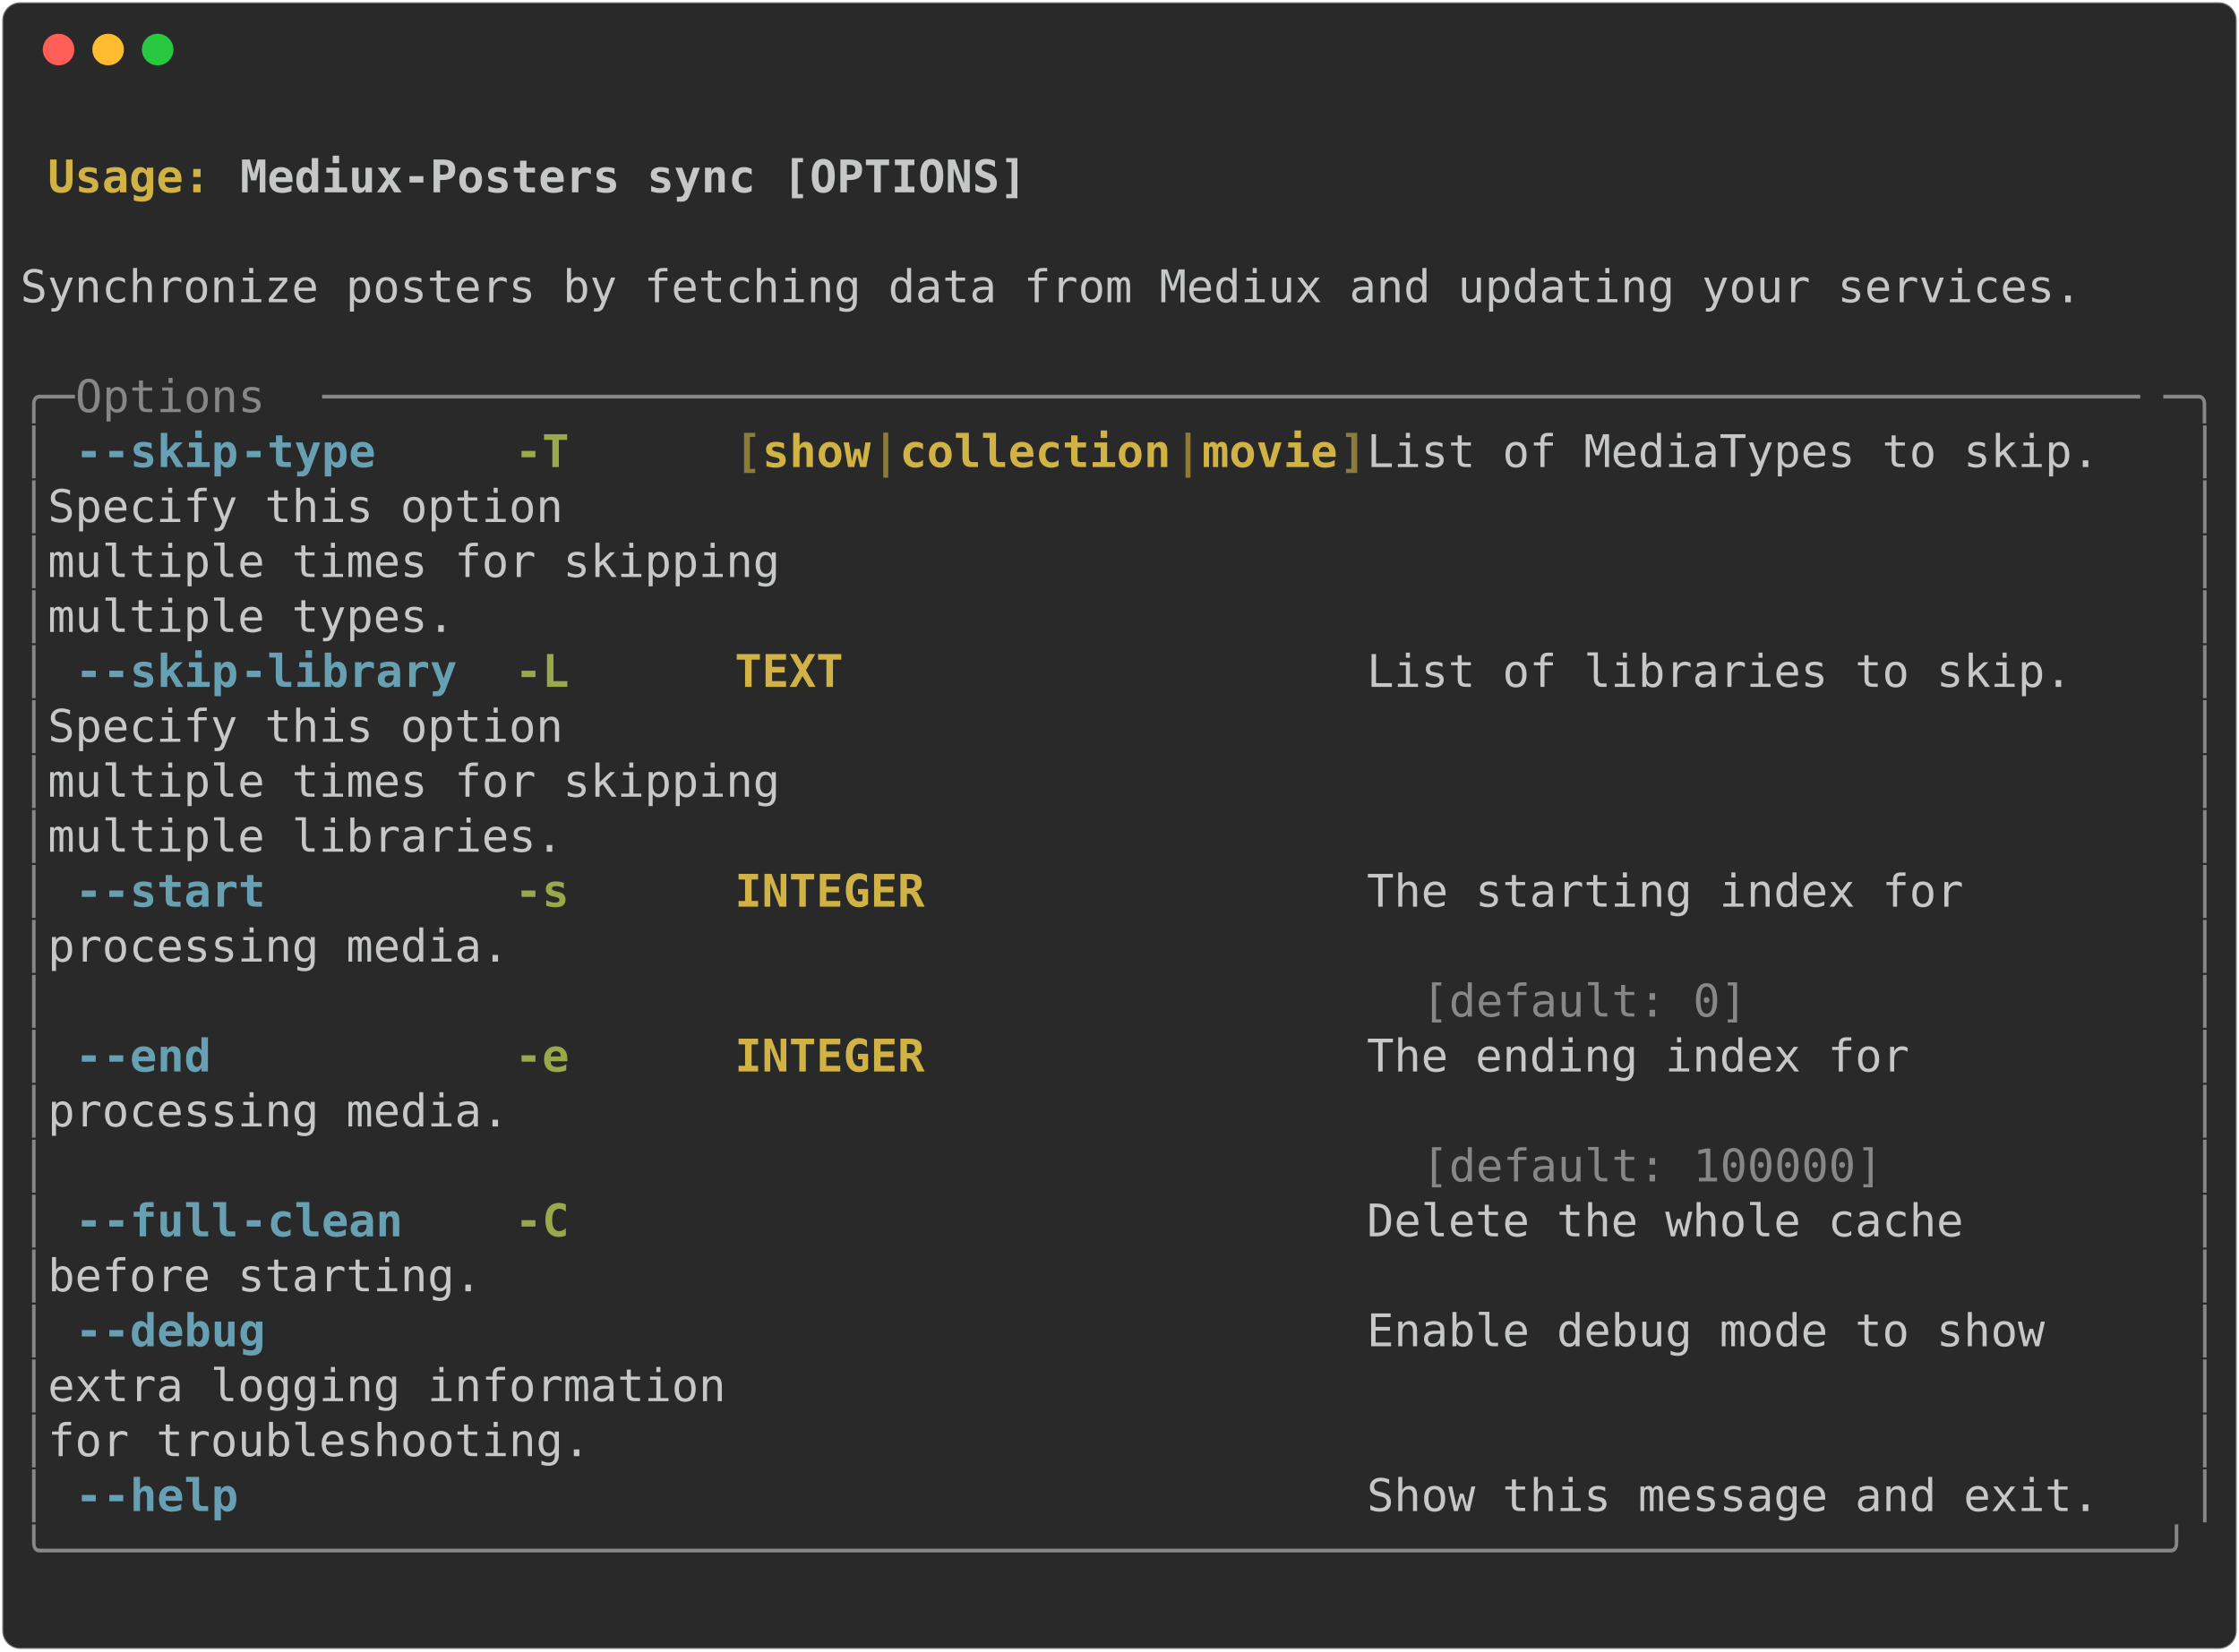
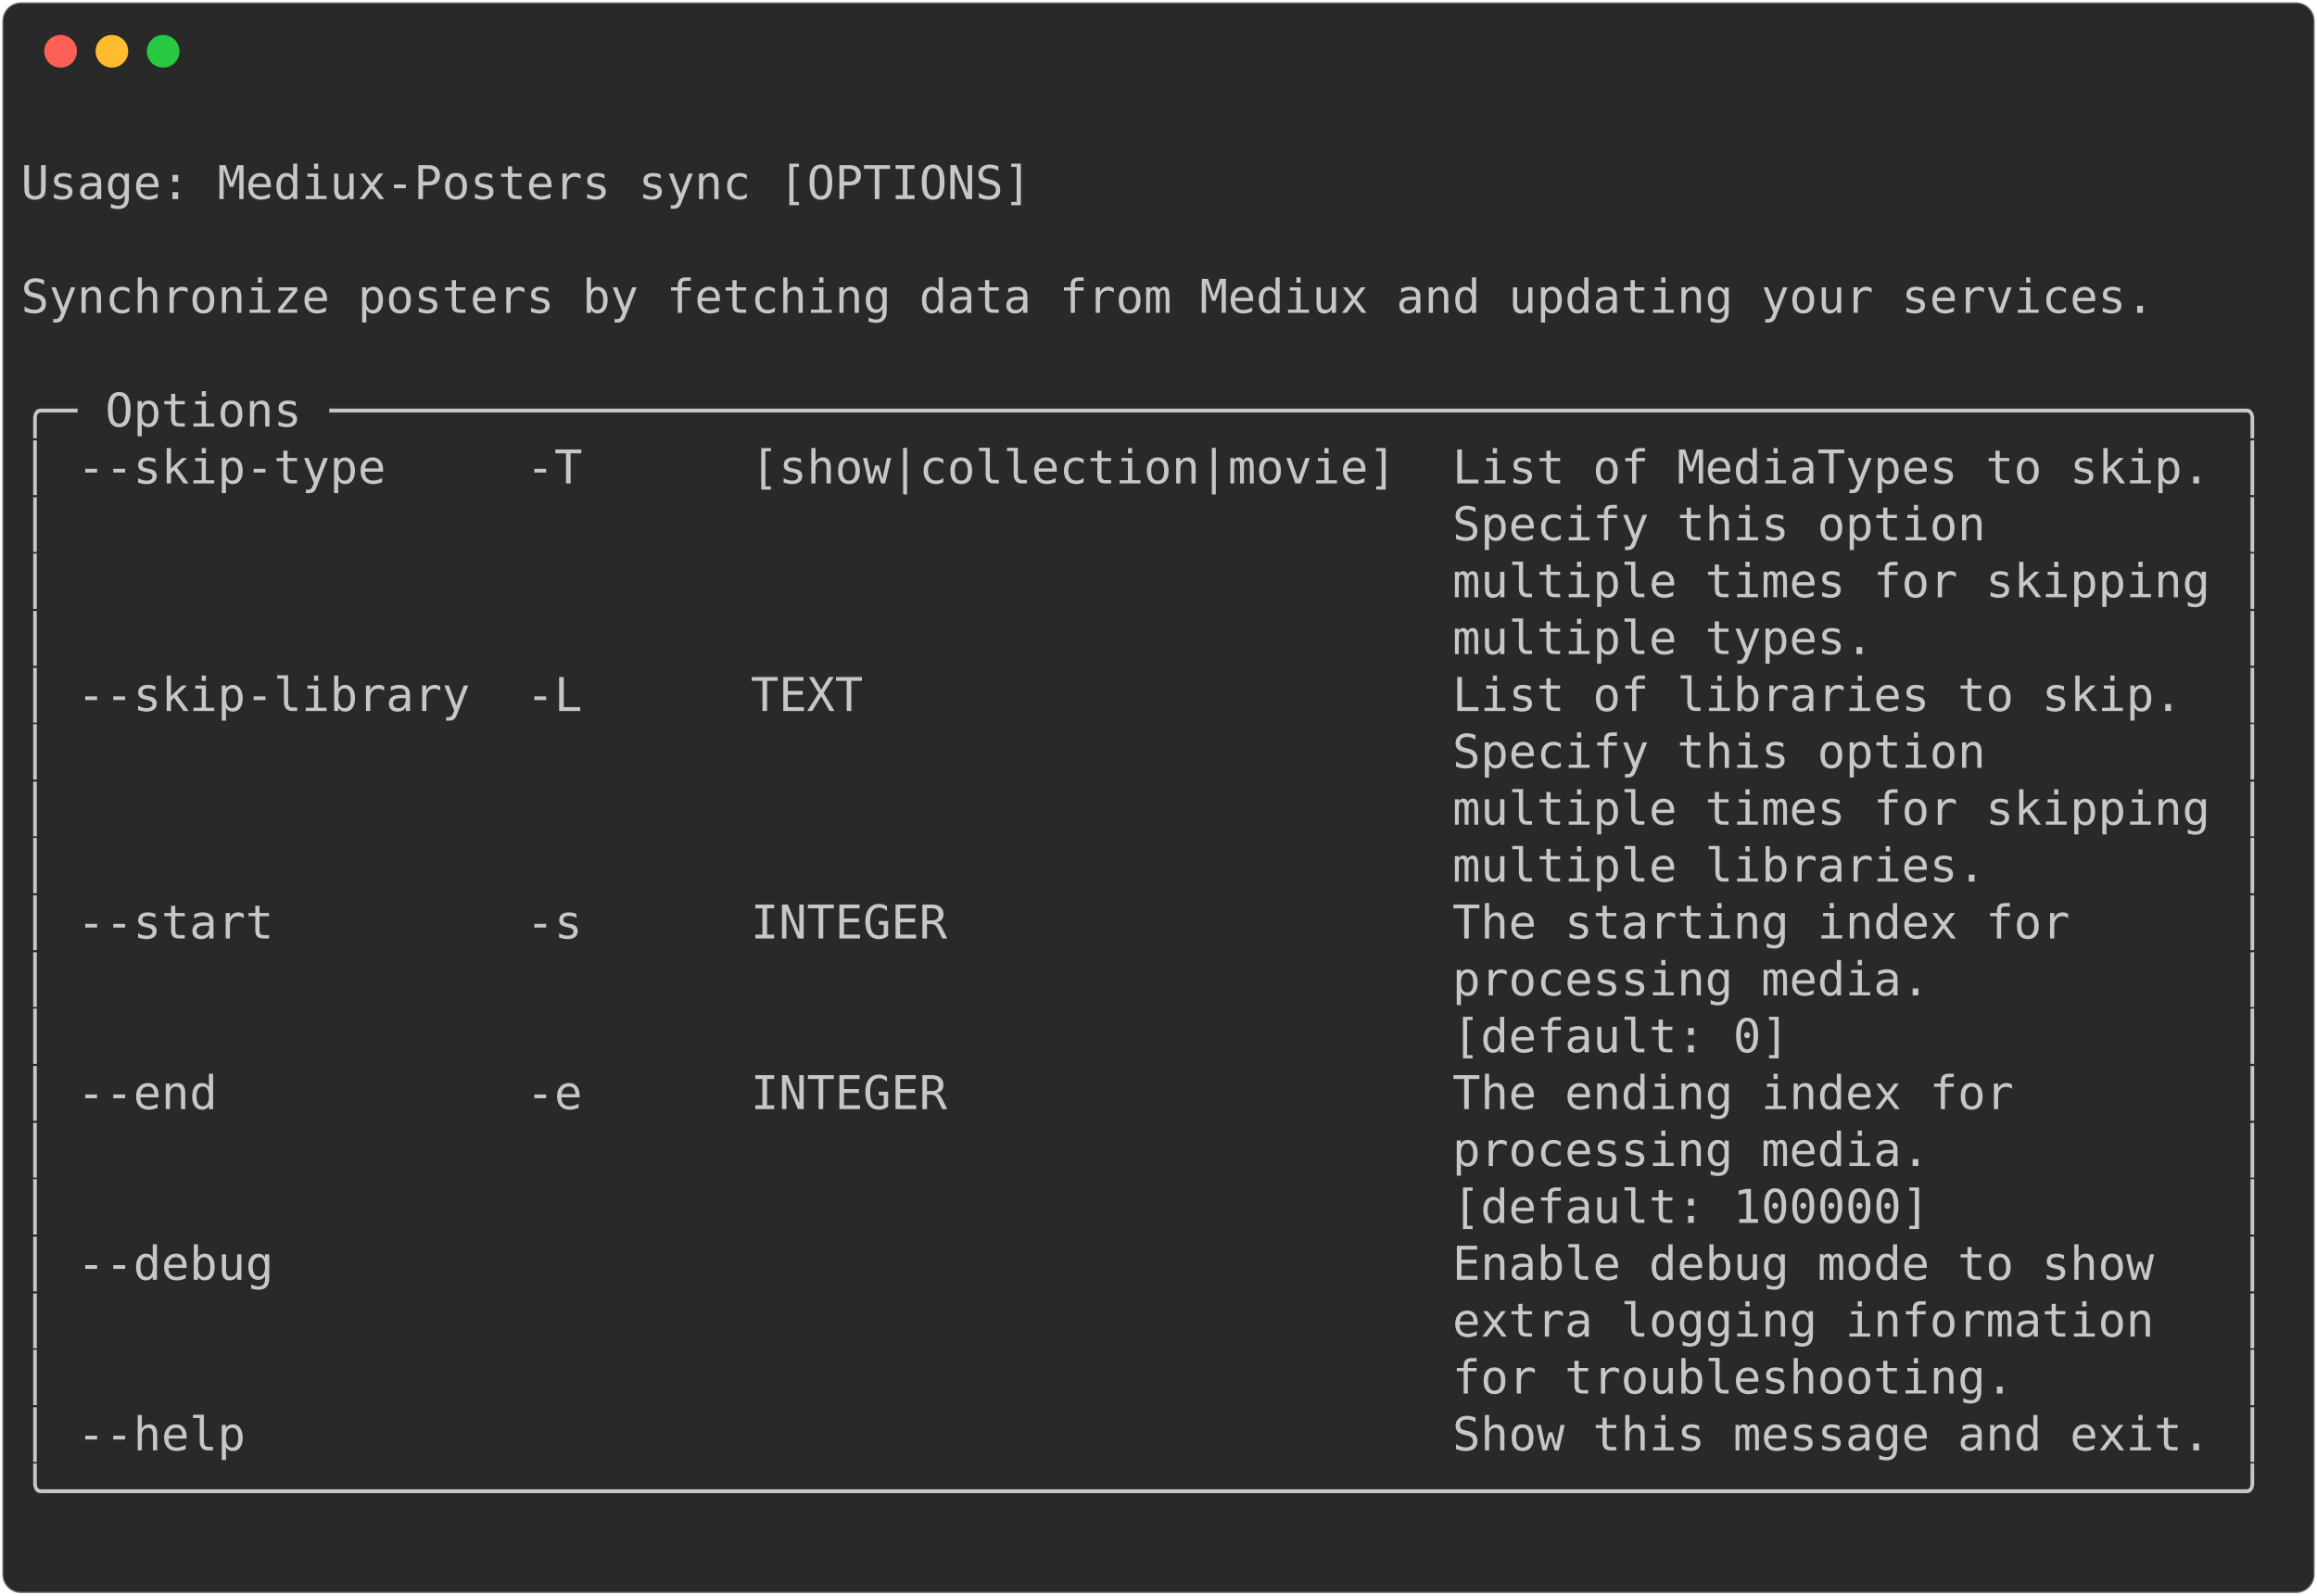
- <svg xmlns="http://www.w3.org/2000/svg" class="rich-terminal" viewBox="0 0 994 733.2">
+ <svg xmlns="http://www.w3.org/2000/svg" class="rich-terminal" viewBox="0 0 994 684.4">
  <style>

    @font-face {
        font-family: "Fira Code";
        src: local("FiraCode-Regular"),
                url("https://cdnjs.cloudflare.com/ajax/libs/firacode/6.2.0/woff2/FiraCode-Regular.woff2") format("woff2"),
                url("https://cdnjs.cloudflare.com/ajax/libs/firacode/6.2.0/woff/FiraCode-Regular.woff") format("woff");
        font-style: normal;
        font-weight: 400;
    }
    @font-face {
        font-family: "Fira Code";
        src: local("FiraCode-Bold"),
                url("https://cdnjs.cloudflare.com/ajax/libs/firacode/6.2.0/woff2/FiraCode-Bold.woff2") format("woff2"),
                url("https://cdnjs.cloudflare.com/ajax/libs/firacode/6.2.0/woff/FiraCode-Bold.woff") format("woff");
        font-style: bold;
        font-weight: 700;
    }

-     .terminal-549082909-matrix {
+     .terminal-1833479684-matrix {
        font-family: Fira Code, monospace;
        font-size: 20px;
        line-height: 24.4px;
        font-variant-east-asian: full-width;
    }

-     .terminal-549082909-title {
+     .terminal-1833479684-title {
        font-size: 18px;
        font-weight: bold;
        font-family: arial;
    }

-     .terminal-549082909-r1 { fill: #c5c8c6;font-weight: bold }
- .terminal-549082909-r2 { fill: #c5c8c6 }
- .terminal-549082909-r3 { fill: #d0b344;font-weight: bold }
- .terminal-549082909-r4 { fill: #868887 }
- .terminal-549082909-r5 { fill: #68a0b3;font-weight: bold }
- .terminal-549082909-r6 { fill: #98a84b;font-weight: bold }
- .terminal-549082909-r7 { fill: #8d7b39;font-weight: bold }
+     .terminal-1833479684-r1 { fill: #c5c8c6 }
    </style>
  <defs>
-     <clipPath id="terminal-549082909-clip-terminal">
-       <rect x="0" y="0" width="975.0" height="682.2" />
-     </clipPath>
-     <clipPath id="terminal-549082909-line-0">
+     <clipPath id="terminal-1833479684-clip-terminal">
+       <rect x="0" y="0" width="975.0" height="633.4" />
+     </clipPath>
+     <clipPath id="terminal-1833479684-line-0">
      <rect x="0" y="1.5" width="976" height="24.65" />
    </clipPath>
-     <clipPath id="terminal-549082909-line-1">
+     <clipPath id="terminal-1833479684-line-1">
      <rect x="0" y="25.9" width="976" height="24.65" />
    </clipPath>
-     <clipPath id="terminal-549082909-line-2">
+     <clipPath id="terminal-1833479684-line-2">
      <rect x="0" y="50.3" width="976" height="24.65" />
    </clipPath>
-     <clipPath id="terminal-549082909-line-3">
+     <clipPath id="terminal-1833479684-line-3">
      <rect x="0" y="74.7" width="976" height="24.65" />
    </clipPath>
-     <clipPath id="terminal-549082909-line-4">
+     <clipPath id="terminal-1833479684-line-4">
      <rect x="0" y="99.1" width="976" height="24.65" />
    </clipPath>
-     <clipPath id="terminal-549082909-line-5">
+     <clipPath id="terminal-1833479684-line-5">
      <rect x="0" y="123.5" width="976" height="24.65" />
    </clipPath>
-     <clipPath id="terminal-549082909-line-6">
+     <clipPath id="terminal-1833479684-line-6">
      <rect x="0" y="147.9" width="976" height="24.65" />
    </clipPath>
-     <clipPath id="terminal-549082909-line-7">
+     <clipPath id="terminal-1833479684-line-7">
      <rect x="0" y="172.3" width="976" height="24.65" />
    </clipPath>
-     <clipPath id="terminal-549082909-line-8">
+     <clipPath id="terminal-1833479684-line-8">
      <rect x="0" y="196.7" width="976" height="24.65" />
    </clipPath>
-     <clipPath id="terminal-549082909-line-9">
+     <clipPath id="terminal-1833479684-line-9">
      <rect x="0" y="221.1" width="976" height="24.65" />
    </clipPath>
-     <clipPath id="terminal-549082909-line-10">
+     <clipPath id="terminal-1833479684-line-10">
      <rect x="0" y="245.5" width="976" height="24.65" />
    </clipPath>
-     <clipPath id="terminal-549082909-line-11">
+     <clipPath id="terminal-1833479684-line-11">
      <rect x="0" y="269.9" width="976" height="24.65" />
    </clipPath>
-     <clipPath id="terminal-549082909-line-12">
+     <clipPath id="terminal-1833479684-line-12">
      <rect x="0" y="294.3" width="976" height="24.65" />
    </clipPath>
-     <clipPath id="terminal-549082909-line-13">
+     <clipPath id="terminal-1833479684-line-13">
      <rect x="0" y="318.7" width="976" height="24.65" />
    </clipPath>
-     <clipPath id="terminal-549082909-line-14">
+     <clipPath id="terminal-1833479684-line-14">
      <rect x="0" y="343.1" width="976" height="24.65" />
    </clipPath>
-     <clipPath id="terminal-549082909-line-15">
+     <clipPath id="terminal-1833479684-line-15">
      <rect x="0" y="367.5" width="976" height="24.65" />
    </clipPath>
-     <clipPath id="terminal-549082909-line-16">
+     <clipPath id="terminal-1833479684-line-16">
      <rect x="0" y="391.9" width="976" height="24.65" />
    </clipPath>
-     <clipPath id="terminal-549082909-line-17">
+     <clipPath id="terminal-1833479684-line-17">
      <rect x="0" y="416.3" width="976" height="24.65" />
    </clipPath>
-     <clipPath id="terminal-549082909-line-18">
+     <clipPath id="terminal-1833479684-line-18">
      <rect x="0" y="440.7" width="976" height="24.65" />
    </clipPath>
-     <clipPath id="terminal-549082909-line-19">
+     <clipPath id="terminal-1833479684-line-19">
      <rect x="0" y="465.1" width="976" height="24.65" />
    </clipPath>
-     <clipPath id="terminal-549082909-line-20">
+     <clipPath id="terminal-1833479684-line-20">
      <rect x="0" y="489.5" width="976" height="24.65" />
    </clipPath>
-     <clipPath id="terminal-549082909-line-21">
+     <clipPath id="terminal-1833479684-line-21">
      <rect x="0" y="513.9" width="976" height="24.65" />
    </clipPath>
-     <clipPath id="terminal-549082909-line-22">
+     <clipPath id="terminal-1833479684-line-22">
      <rect x="0" y="538.3" width="976" height="24.65" />
    </clipPath>
-     <clipPath id="terminal-549082909-line-23">
+     <clipPath id="terminal-1833479684-line-23">
      <rect x="0" y="562.7" width="976" height="24.65" />
    </clipPath>
-     <clipPath id="terminal-549082909-line-24">
+     <clipPath id="terminal-1833479684-line-24">
      <rect x="0" y="587.1" width="976" height="24.65" />
    </clipPath>
-     <clipPath id="terminal-549082909-line-25">
-       <rect x="0" y="611.5" width="976" height="24.65" />
-     </clipPath>
-     <clipPath id="terminal-549082909-line-26">
-       <rect x="0" y="635.9" width="976" height="24.65" />
-     </clipPath>
  </defs>
-   <rect fill="#292929" stroke="rgba(255,255,255,0.35)" stroke-width="1" x="1" y="1" width="992" height="731.2" rx="8" />
+   <rect fill="#292929" stroke="rgba(255,255,255,0.35)" stroke-width="1" x="1" y="1" width="992" height="682.4" rx="8" />
  <g transform="translate(26,22)">
    <circle cx="0" cy="0" r="7" fill="#ff5f57" />
    <circle cx="22" cy="0" r="7" fill="#febc2e" />
    <circle cx="44" cy="0" r="7" fill="#28c840" />
  </g>
-   <g transform="translate(9, 41)" clip-path="url(#terminal-549082909-clip-terminal)">
-     <g class="terminal-549082909-matrix">
-       <text class="terminal-549082909-r2" x="976" y="20" textLength="12.2" clip-path="url(#terminal-549082909-line-0)">
- </text>
-       <text class="terminal-549082909-r3" x="12.2" y="44.4" textLength="85.4" clip-path="url(#terminal-549082909-line-1)">Usage: </text>
-       <text class="terminal-549082909-r1" x="97.6" y="44.4" textLength="353.8" clip-path="url(#terminal-549082909-line-1)">Mediux-Posters sync [OPTIONS]</text>
-       <text class="terminal-549082909-r2" x="976" y="44.4" textLength="12.2" clip-path="url(#terminal-549082909-line-1)">
- </text>
-       <text class="terminal-549082909-r2" x="976" y="68.8" textLength="12.2" clip-path="url(#terminal-549082909-line-2)">
- </text>
-       <text class="terminal-549082909-r2" x="0" y="93.2" textLength="976" clip-path="url(#terminal-549082909-line-3)"> Synchronize posters by fetching data from Mediux and updating your services.   </text>
-       <text class="terminal-549082909-r2" x="976" y="93.2" textLength="12.2" clip-path="url(#terminal-549082909-line-3)">
- </text>
-       <text class="terminal-549082909-r2" x="976" y="117.6" textLength="12.2" clip-path="url(#terminal-549082909-line-4)">
- </text>
-       <text class="terminal-549082909-r4" x="0" y="142" textLength="24.4" clip-path="url(#terminal-549082909-line-5)">╭─</text>
-       <text class="terminal-549082909-r4" x="24.4" y="142" textLength="109.8" clip-path="url(#terminal-549082909-line-5)"> Options </text>
-       <text class="terminal-549082909-r4" x="134.2" y="142" textLength="817.4" clip-path="url(#terminal-549082909-line-5)">───────────────────────────────────────────────────────────────────</text>
-       <text class="terminal-549082909-r4" x="951.6" y="142" textLength="24.4" clip-path="url(#terminal-549082909-line-5)">─╮</text>
-       <text class="terminal-549082909-r2" x="976" y="142" textLength="12.2" clip-path="url(#terminal-549082909-line-5)">
- </text>
-       <text class="terminal-549082909-r4" x="0" y="166.4" textLength="12.2" clip-path="url(#terminal-549082909-line-6)">│</text>
-       <text class="terminal-549082909-r5" x="24.4" y="166.4" textLength="12.2" clip-path="url(#terminal-549082909-line-6)">-</text>
-       <text class="terminal-549082909-r5" x="36.6" y="166.4" textLength="61" clip-path="url(#terminal-549082909-line-6)">-skip</text>
-       <text class="terminal-549082909-r5" x="97.6" y="166.4" textLength="61" clip-path="url(#terminal-549082909-line-6)">-type</text>
-       <text class="terminal-549082909-r6" x="219.6" y="166.4" textLength="24.4" clip-path="url(#terminal-549082909-line-6)">-T</text>
-       <text class="terminal-549082909-r7" x="317.2" y="166.4" textLength="12.2" clip-path="url(#terminal-549082909-line-6)">[</text>
-       <text class="terminal-549082909-r3" x="329.4" y="166.4" textLength="48.8" clip-path="url(#terminal-549082909-line-6)">show</text>
-       <text class="terminal-549082909-r7" x="378.2" y="166.4" textLength="12.2" clip-path="url(#terminal-549082909-line-6)">|</text>
-       <text class="terminal-549082909-r3" x="390.4" y="166.4" textLength="122" clip-path="url(#terminal-549082909-line-6)">collection</text>
-       <text class="terminal-549082909-r7" x="512.4" y="166.4" textLength="12.2" clip-path="url(#terminal-549082909-line-6)">|</text>
-       <text class="terminal-549082909-r3" x="524.6" y="166.4" textLength="61" clip-path="url(#terminal-549082909-line-6)">movie</text>
-       <text class="terminal-549082909-r7" x="585.6" y="166.4" textLength="12.2" clip-path="url(#terminal-549082909-line-6)">]</text>
-       <text class="terminal-549082909-r2" x="597.8" y="166.4" textLength="366" clip-path="url(#terminal-549082909-line-6)">  List of MediaTypes to skip. </text>
-       <text class="terminal-549082909-r4" x="963.8" y="166.4" textLength="12.2" clip-path="url(#terminal-549082909-line-6)">│</text>
-       <text class="terminal-549082909-r2" x="976" y="166.4" textLength="12.2" clip-path="url(#terminal-549082909-line-6)">
- </text>
-       <text class="terminal-549082909-r4" x="0" y="190.8" textLength="12.2" clip-path="url(#terminal-549082909-line-7)">│</text>
-       <text class="terminal-549082909-r2" x="12.2" y="190.8" textLength="951.6" clip-path="url(#terminal-549082909-line-7)">                                                  Specify this option         </text>
-       <text class="terminal-549082909-r4" x="963.8" y="190.8" textLength="12.2" clip-path="url(#terminal-549082909-line-7)">│</text>
-       <text class="terminal-549082909-r2" x="976" y="190.8" textLength="12.2" clip-path="url(#terminal-549082909-line-7)">
- </text>
-       <text class="terminal-549082909-r4" x="0" y="215.2" textLength="12.2" clip-path="url(#terminal-549082909-line-8)">│</text>
-       <text class="terminal-549082909-r2" x="12.2" y="215.2" textLength="951.6" clip-path="url(#terminal-549082909-line-8)">                                                  multiple times for skipping </text>
-       <text class="terminal-549082909-r4" x="963.8" y="215.2" textLength="12.2" clip-path="url(#terminal-549082909-line-8)">│</text>
-       <text class="terminal-549082909-r2" x="976" y="215.2" textLength="12.2" clip-path="url(#terminal-549082909-line-8)">
- </text>
-       <text class="terminal-549082909-r4" x="0" y="239.6" textLength="12.2" clip-path="url(#terminal-549082909-line-9)">│</text>
-       <text class="terminal-549082909-r2" x="12.2" y="239.6" textLength="951.6" clip-path="url(#terminal-549082909-line-9)">                                                  multiple types.             </text>
-       <text class="terminal-549082909-r4" x="963.8" y="239.6" textLength="12.2" clip-path="url(#terminal-549082909-line-9)">│</text>
-       <text class="terminal-549082909-r2" x="976" y="239.6" textLength="12.2" clip-path="url(#terminal-549082909-line-9)">
- </text>
-       <text class="terminal-549082909-r4" x="0" y="264" textLength="12.2" clip-path="url(#terminal-549082909-line-10)">│</text>
-       <text class="terminal-549082909-r5" x="24.4" y="264" textLength="12.2" clip-path="url(#terminal-549082909-line-10)">-</text>
-       <text class="terminal-549082909-r5" x="36.6" y="264" textLength="61" clip-path="url(#terminal-549082909-line-10)">-skip</text>
-       <text class="terminal-549082909-r5" x="97.6" y="264" textLength="97.6" clip-path="url(#terminal-549082909-line-10)">-library</text>
-       <text class="terminal-549082909-r6" x="219.6" y="264" textLength="24.4" clip-path="url(#terminal-549082909-line-10)">-L</text>
-       <text class="terminal-549082909-r3" x="317.2" y="264" textLength="280.6" clip-path="url(#terminal-549082909-line-10)">TEXT                   </text>
-       <text class="terminal-549082909-r2" x="597.8" y="264" textLength="366" clip-path="url(#terminal-549082909-line-10)">  List of libraries to skip.  </text>
-       <text class="terminal-549082909-r4" x="963.8" y="264" textLength="12.2" clip-path="url(#terminal-549082909-line-10)">│</text>
-       <text class="terminal-549082909-r2" x="976" y="264" textLength="12.2" clip-path="url(#terminal-549082909-line-10)">
- </text>
-       <text class="terminal-549082909-r4" x="0" y="288.4" textLength="12.2" clip-path="url(#terminal-549082909-line-11)">│</text>
-       <text class="terminal-549082909-r2" x="12.2" y="288.4" textLength="951.6" clip-path="url(#terminal-549082909-line-11)">                                                  Specify this option         </text>
-       <text class="terminal-549082909-r4" x="963.8" y="288.4" textLength="12.2" clip-path="url(#terminal-549082909-line-11)">│</text>
-       <text class="terminal-549082909-r2" x="976" y="288.4" textLength="12.2" clip-path="url(#terminal-549082909-line-11)">
- </text>
-       <text class="terminal-549082909-r4" x="0" y="312.8" textLength="12.2" clip-path="url(#terminal-549082909-line-12)">│</text>
-       <text class="terminal-549082909-r2" x="12.2" y="312.8" textLength="951.6" clip-path="url(#terminal-549082909-line-12)">                                                  multiple times for skipping </text>
-       <text class="terminal-549082909-r4" x="963.8" y="312.8" textLength="12.2" clip-path="url(#terminal-549082909-line-12)">│</text>
-       <text class="terminal-549082909-r2" x="976" y="312.8" textLength="12.2" clip-path="url(#terminal-549082909-line-12)">
- </text>
-       <text class="terminal-549082909-r4" x="0" y="337.2" textLength="12.2" clip-path="url(#terminal-549082909-line-13)">│</text>
-       <text class="terminal-549082909-r2" x="12.2" y="337.2" textLength="951.6" clip-path="url(#terminal-549082909-line-13)">                                                  multiple libraries.         </text>
-       <text class="terminal-549082909-r4" x="963.8" y="337.2" textLength="12.2" clip-path="url(#terminal-549082909-line-13)">│</text>
-       <text class="terminal-549082909-r2" x="976" y="337.2" textLength="12.2" clip-path="url(#terminal-549082909-line-13)">
- </text>
-       <text class="terminal-549082909-r4" x="0" y="361.6" textLength="12.2" clip-path="url(#terminal-549082909-line-14)">│</text>
-       <text class="terminal-549082909-r5" x="24.4" y="361.6" textLength="12.2" clip-path="url(#terminal-549082909-line-14)">-</text>
-       <text class="terminal-549082909-r5" x="36.6" y="361.6" textLength="73.2" clip-path="url(#terminal-549082909-line-14)">-start</text>
-       <text class="terminal-549082909-r6" x="219.6" y="361.6" textLength="24.4" clip-path="url(#terminal-549082909-line-14)">-s</text>
-       <text class="terminal-549082909-r3" x="317.2" y="361.6" textLength="280.6" clip-path="url(#terminal-549082909-line-14)">INTEGER                </text>
-       <text class="terminal-549082909-r2" x="597.8" y="361.6" textLength="366" clip-path="url(#terminal-549082909-line-14)">  The starting index for      </text>
-       <text class="terminal-549082909-r4" x="963.8" y="361.6" textLength="12.2" clip-path="url(#terminal-549082909-line-14)">│</text>
-       <text class="terminal-549082909-r2" x="976" y="361.6" textLength="12.2" clip-path="url(#terminal-549082909-line-14)">
- </text>
-       <text class="terminal-549082909-r4" x="0" y="386" textLength="12.2" clip-path="url(#terminal-549082909-line-15)">│</text>
-       <text class="terminal-549082909-r2" x="12.2" y="386" textLength="951.6" clip-path="url(#terminal-549082909-line-15)">                                                  processing media.           </text>
-       <text class="terminal-549082909-r4" x="963.8" y="386" textLength="12.2" clip-path="url(#terminal-549082909-line-15)">│</text>
-       <text class="terminal-549082909-r2" x="976" y="386" textLength="12.2" clip-path="url(#terminal-549082909-line-15)">
- </text>
-       <text class="terminal-549082909-r4" x="0" y="410.4" textLength="12.2" clip-path="url(#terminal-549082909-line-16)">│</text>
-       <text class="terminal-549082909-r4" x="622.2" y="410.4" textLength="329.4" clip-path="url(#terminal-549082909-line-16)">[default: 0]               </text>
-       <text class="terminal-549082909-r4" x="963.8" y="410.4" textLength="12.2" clip-path="url(#terminal-549082909-line-16)">│</text>
-       <text class="terminal-549082909-r2" x="976" y="410.4" textLength="12.2" clip-path="url(#terminal-549082909-line-16)">
- </text>
-       <text class="terminal-549082909-r4" x="0" y="434.8" textLength="12.2" clip-path="url(#terminal-549082909-line-17)">│</text>
-       <text class="terminal-549082909-r5" x="24.4" y="434.8" textLength="12.2" clip-path="url(#terminal-549082909-line-17)">-</text>
-       <text class="terminal-549082909-r5" x="36.6" y="434.8" textLength="48.8" clip-path="url(#terminal-549082909-line-17)">-end</text>
-       <text class="terminal-549082909-r6" x="219.6" y="434.8" textLength="24.4" clip-path="url(#terminal-549082909-line-17)">-e</text>
-       <text class="terminal-549082909-r3" x="317.2" y="434.8" textLength="280.6" clip-path="url(#terminal-549082909-line-17)">INTEGER                </text>
-       <text class="terminal-549082909-r2" x="597.8" y="434.8" textLength="366" clip-path="url(#terminal-549082909-line-17)">  The ending index for        </text>
-       <text class="terminal-549082909-r4" x="963.8" y="434.8" textLength="12.2" clip-path="url(#terminal-549082909-line-17)">│</text>
-       <text class="terminal-549082909-r2" x="976" y="434.8" textLength="12.2" clip-path="url(#terminal-549082909-line-17)">
- </text>
-       <text class="terminal-549082909-r4" x="0" y="459.2" textLength="12.2" clip-path="url(#terminal-549082909-line-18)">│</text>
-       <text class="terminal-549082909-r2" x="12.2" y="459.2" textLength="951.6" clip-path="url(#terminal-549082909-line-18)">                                                  processing media.           </text>
-       <text class="terminal-549082909-r4" x="963.8" y="459.2" textLength="12.2" clip-path="url(#terminal-549082909-line-18)">│</text>
-       <text class="terminal-549082909-r2" x="976" y="459.2" textLength="12.2" clip-path="url(#terminal-549082909-line-18)">
- </text>
-       <text class="terminal-549082909-r4" x="0" y="483.6" textLength="12.2" clip-path="url(#terminal-549082909-line-19)">│</text>
-       <text class="terminal-549082909-r4" x="622.2" y="483.6" textLength="329.4" clip-path="url(#terminal-549082909-line-19)">[default: 100000]          </text>
-       <text class="terminal-549082909-r4" x="963.8" y="483.6" textLength="12.2" clip-path="url(#terminal-549082909-line-19)">│</text>
-       <text class="terminal-549082909-r2" x="976" y="483.6" textLength="12.2" clip-path="url(#terminal-549082909-line-19)">
- </text>
-       <text class="terminal-549082909-r4" x="0" y="508" textLength="12.2" clip-path="url(#terminal-549082909-line-20)">│</text>
-       <text class="terminal-549082909-r5" x="24.4" y="508" textLength="12.2" clip-path="url(#terminal-549082909-line-20)">-</text>
-       <text class="terminal-549082909-r5" x="36.6" y="508" textLength="61" clip-path="url(#terminal-549082909-line-20)">-full</text>
-       <text class="terminal-549082909-r5" x="97.6" y="508" textLength="73.2" clip-path="url(#terminal-549082909-line-20)">-clean</text>
-       <text class="terminal-549082909-r6" x="219.6" y="508" textLength="24.4" clip-path="url(#terminal-549082909-line-20)">-C</text>
-       <text class="terminal-549082909-r2" x="597.8" y="508" textLength="366" clip-path="url(#terminal-549082909-line-20)">  Delete the whole cache      </text>
-       <text class="terminal-549082909-r4" x="963.8" y="508" textLength="12.2" clip-path="url(#terminal-549082909-line-20)">│</text>
-       <text class="terminal-549082909-r2" x="976" y="508" textLength="12.2" clip-path="url(#terminal-549082909-line-20)">
- </text>
-       <text class="terminal-549082909-r4" x="0" y="532.4" textLength="12.2" clip-path="url(#terminal-549082909-line-21)">│</text>
-       <text class="terminal-549082909-r2" x="12.2" y="532.4" textLength="951.6" clip-path="url(#terminal-549082909-line-21)">                                                  before starting.            </text>
-       <text class="terminal-549082909-r4" x="963.8" y="532.4" textLength="12.2" clip-path="url(#terminal-549082909-line-21)">│</text>
-       <text class="terminal-549082909-r2" x="976" y="532.4" textLength="12.2" clip-path="url(#terminal-549082909-line-21)">
- </text>
-       <text class="terminal-549082909-r4" x="0" y="556.8" textLength="12.2" clip-path="url(#terminal-549082909-line-22)">│</text>
-       <text class="terminal-549082909-r5" x="24.4" y="556.8" textLength="12.2" clip-path="url(#terminal-549082909-line-22)">-</text>
-       <text class="terminal-549082909-r5" x="36.6" y="556.8" textLength="73.2" clip-path="url(#terminal-549082909-line-22)">-debug</text>
-       <text class="terminal-549082909-r2" x="597.8" y="556.8" textLength="366" clip-path="url(#terminal-549082909-line-22)">  Enable debug mode to show   </text>
-       <text class="terminal-549082909-r4" x="963.8" y="556.8" textLength="12.2" clip-path="url(#terminal-549082909-line-22)">│</text>
-       <text class="terminal-549082909-r2" x="976" y="556.8" textLength="12.2" clip-path="url(#terminal-549082909-line-22)">
- </text>
-       <text class="terminal-549082909-r4" x="0" y="581.2" textLength="12.2" clip-path="url(#terminal-549082909-line-23)">│</text>
-       <text class="terminal-549082909-r2" x="12.2" y="581.2" textLength="951.6" clip-path="url(#terminal-549082909-line-23)">                                                  extra logging information   </text>
-       <text class="terminal-549082909-r4" x="963.8" y="581.2" textLength="12.2" clip-path="url(#terminal-549082909-line-23)">│</text>
-       <text class="terminal-549082909-r2" x="976" y="581.2" textLength="12.2" clip-path="url(#terminal-549082909-line-23)">
- </text>
-       <text class="terminal-549082909-r4" x="0" y="605.6" textLength="12.2" clip-path="url(#terminal-549082909-line-24)">│</text>
-       <text class="terminal-549082909-r2" x="12.2" y="605.6" textLength="951.6" clip-path="url(#terminal-549082909-line-24)">                                                  for troubleshooting.        </text>
-       <text class="terminal-549082909-r4" x="963.8" y="605.6" textLength="12.2" clip-path="url(#terminal-549082909-line-24)">│</text>
-       <text class="terminal-549082909-r2" x="976" y="605.6" textLength="12.2" clip-path="url(#terminal-549082909-line-24)">
- </text>
-       <text class="terminal-549082909-r4" x="0" y="630" textLength="12.2" clip-path="url(#terminal-549082909-line-25)">│</text>
-       <text class="terminal-549082909-r5" x="24.4" y="630" textLength="12.2" clip-path="url(#terminal-549082909-line-25)">-</text>
-       <text class="terminal-549082909-r5" x="36.6" y="630" textLength="61" clip-path="url(#terminal-549082909-line-25)">-help</text>
-       <text class="terminal-549082909-r2" x="597.8" y="630" textLength="366" clip-path="url(#terminal-549082909-line-25)">  Show this message and exit. </text>
-       <text class="terminal-549082909-r4" x="963.8" y="630" textLength="12.2" clip-path="url(#terminal-549082909-line-25)">│</text>
-       <text class="terminal-549082909-r2" x="976" y="630" textLength="12.2" clip-path="url(#terminal-549082909-line-25)">
- </text>
-       <text class="terminal-549082909-r4" x="0" y="654.4" textLength="976" clip-path="url(#terminal-549082909-line-26)">╰──────────────────────────────────────────────────────────────────────────────╯</text>
-       <text class="terminal-549082909-r2" x="976" y="654.4" textLength="12.2" clip-path="url(#terminal-549082909-line-26)">
- </text>
-       <text class="terminal-549082909-r2" x="976" y="678.8" textLength="12.2" clip-path="url(#terminal-549082909-line-27)">
+   <g transform="translate(9, 41)" clip-path="url(#terminal-1833479684-clip-terminal)">
+     <g class="terminal-1833479684-matrix">
+       <text class="terminal-1833479684-r1" x="976" y="20" textLength="12.2" clip-path="url(#terminal-1833479684-line-0)">
+ </text>
+       <text class="terminal-1833479684-r1" x="0" y="44.4" textLength="976" clip-path="url(#terminal-1833479684-line-1)"> Usage: Mediux-Posters sync [OPTIONS]                                           </text>
+       <text class="terminal-1833479684-r1" x="976" y="44.4" textLength="12.2" clip-path="url(#terminal-1833479684-line-1)">
+ </text>
+       <text class="terminal-1833479684-r1" x="976" y="68.8" textLength="12.2" clip-path="url(#terminal-1833479684-line-2)">
+ </text>
+       <text class="terminal-1833479684-r1" x="0" y="93.2" textLength="976" clip-path="url(#terminal-1833479684-line-3)"> Synchronize posters by fetching data from Mediux and updating your services.   </text>
+       <text class="terminal-1833479684-r1" x="976" y="93.2" textLength="12.2" clip-path="url(#terminal-1833479684-line-3)">
+ </text>
+       <text class="terminal-1833479684-r1" x="976" y="117.6" textLength="12.2" clip-path="url(#terminal-1833479684-line-4)">
+ </text>
+       <text class="terminal-1833479684-r1" x="0" y="142" textLength="976" clip-path="url(#terminal-1833479684-line-5)">╭─ Options ────────────────────────────────────────────────────────────────────╮</text>
+       <text class="terminal-1833479684-r1" x="976" y="142" textLength="12.2" clip-path="url(#terminal-1833479684-line-5)">
+ </text>
+       <text class="terminal-1833479684-r1" x="0" y="166.4" textLength="976" clip-path="url(#terminal-1833479684-line-6)">│ --skip-type     -T      [show|collection|movie]  List of MediaTypes to skip. │</text>
+       <text class="terminal-1833479684-r1" x="976" y="166.4" textLength="12.2" clip-path="url(#terminal-1833479684-line-6)">
+ </text>
+       <text class="terminal-1833479684-r1" x="0" y="190.8" textLength="976" clip-path="url(#terminal-1833479684-line-7)">│                                                  Specify this option         │</text>
+       <text class="terminal-1833479684-r1" x="976" y="190.8" textLength="12.2" clip-path="url(#terminal-1833479684-line-7)">
+ </text>
+       <text class="terminal-1833479684-r1" x="0" y="215.2" textLength="976" clip-path="url(#terminal-1833479684-line-8)">│                                                  multiple times for skipping │</text>
+       <text class="terminal-1833479684-r1" x="976" y="215.2" textLength="12.2" clip-path="url(#terminal-1833479684-line-8)">
+ </text>
+       <text class="terminal-1833479684-r1" x="0" y="239.6" textLength="976" clip-path="url(#terminal-1833479684-line-9)">│                                                  multiple types.             │</text>
+       <text class="terminal-1833479684-r1" x="976" y="239.6" textLength="12.2" clip-path="url(#terminal-1833479684-line-9)">
+ </text>
+       <text class="terminal-1833479684-r1" x="0" y="264" textLength="976" clip-path="url(#terminal-1833479684-line-10)">│ --skip-library  -L      TEXT                     List of libraries to skip.  │</text>
+       <text class="terminal-1833479684-r1" x="976" y="264" textLength="12.2" clip-path="url(#terminal-1833479684-line-10)">
+ </text>
+       <text class="terminal-1833479684-r1" x="0" y="288.4" textLength="976" clip-path="url(#terminal-1833479684-line-11)">│                                                  Specify this option         │</text>
+       <text class="terminal-1833479684-r1" x="976" y="288.4" textLength="12.2" clip-path="url(#terminal-1833479684-line-11)">
+ </text>
+       <text class="terminal-1833479684-r1" x="0" y="312.8" textLength="976" clip-path="url(#terminal-1833479684-line-12)">│                                                  multiple times for skipping │</text>
+       <text class="terminal-1833479684-r1" x="976" y="312.8" textLength="12.2" clip-path="url(#terminal-1833479684-line-12)">
+ </text>
+       <text class="terminal-1833479684-r1" x="0" y="337.2" textLength="976" clip-path="url(#terminal-1833479684-line-13)">│                                                  multiple libraries.         │</text>
+       <text class="terminal-1833479684-r1" x="976" y="337.2" textLength="12.2" clip-path="url(#terminal-1833479684-line-13)">
+ </text>
+       <text class="terminal-1833479684-r1" x="0" y="361.6" textLength="976" clip-path="url(#terminal-1833479684-line-14)">│ --start         -s      INTEGER                  The starting index for      │</text>
+       <text class="terminal-1833479684-r1" x="976" y="361.6" textLength="12.2" clip-path="url(#terminal-1833479684-line-14)">
+ </text>
+       <text class="terminal-1833479684-r1" x="0" y="386" textLength="976" clip-path="url(#terminal-1833479684-line-15)">│                                                  processing media.           │</text>
+       <text class="terminal-1833479684-r1" x="976" y="386" textLength="12.2" clip-path="url(#terminal-1833479684-line-15)">
+ </text>
+       <text class="terminal-1833479684-r1" x="0" y="410.4" textLength="976" clip-path="url(#terminal-1833479684-line-16)">│                                                  [default: 0]                │</text>
+       <text class="terminal-1833479684-r1" x="976" y="410.4" textLength="12.2" clip-path="url(#terminal-1833479684-line-16)">
+ </text>
+       <text class="terminal-1833479684-r1" x="0" y="434.8" textLength="976" clip-path="url(#terminal-1833479684-line-17)">│ --end           -e      INTEGER                  The ending index for        │</text>
+       <text class="terminal-1833479684-r1" x="976" y="434.8" textLength="12.2" clip-path="url(#terminal-1833479684-line-17)">
+ </text>
+       <text class="terminal-1833479684-r1" x="0" y="459.2" textLength="976" clip-path="url(#terminal-1833479684-line-18)">│                                                  processing media.           │</text>
+       <text class="terminal-1833479684-r1" x="976" y="459.2" textLength="12.2" clip-path="url(#terminal-1833479684-line-18)">
+ </text>
+       <text class="terminal-1833479684-r1" x="0" y="483.6" textLength="976" clip-path="url(#terminal-1833479684-line-19)">│                                                  [default: 100000]           │</text>
+       <text class="terminal-1833479684-r1" x="976" y="483.6" textLength="12.2" clip-path="url(#terminal-1833479684-line-19)">
+ </text>
+       <text class="terminal-1833479684-r1" x="0" y="508" textLength="976" clip-path="url(#terminal-1833479684-line-20)">│ --debug                                          Enable debug mode to show   │</text>
+       <text class="terminal-1833479684-r1" x="976" y="508" textLength="12.2" clip-path="url(#terminal-1833479684-line-20)">
+ </text>
+       <text class="terminal-1833479684-r1" x="0" y="532.4" textLength="976" clip-path="url(#terminal-1833479684-line-21)">│                                                  extra logging information   │</text>
+       <text class="terminal-1833479684-r1" x="976" y="532.4" textLength="12.2" clip-path="url(#terminal-1833479684-line-21)">
+ </text>
+       <text class="terminal-1833479684-r1" x="0" y="556.8" textLength="976" clip-path="url(#terminal-1833479684-line-22)">│                                                  for troubleshooting.        │</text>
+       <text class="terminal-1833479684-r1" x="976" y="556.8" textLength="12.2" clip-path="url(#terminal-1833479684-line-22)">
+ </text>
+       <text class="terminal-1833479684-r1" x="0" y="581.2" textLength="976" clip-path="url(#terminal-1833479684-line-23)">│ --help                                           Show this message and exit. │</text>
+       <text class="terminal-1833479684-r1" x="976" y="581.2" textLength="12.2" clip-path="url(#terminal-1833479684-line-23)">
+ </text>
+       <text class="terminal-1833479684-r1" x="0" y="605.6" textLength="976" clip-path="url(#terminal-1833479684-line-24)">╰──────────────────────────────────────────────────────────────────────────────╯</text>
+       <text class="terminal-1833479684-r1" x="976" y="605.6" textLength="12.2" clip-path="url(#terminal-1833479684-line-24)">
+ </text>
+       <text class="terminal-1833479684-r1" x="976" y="630" textLength="12.2" clip-path="url(#terminal-1833479684-line-25)">
</text>
    </g>
  </g>
</svg>
